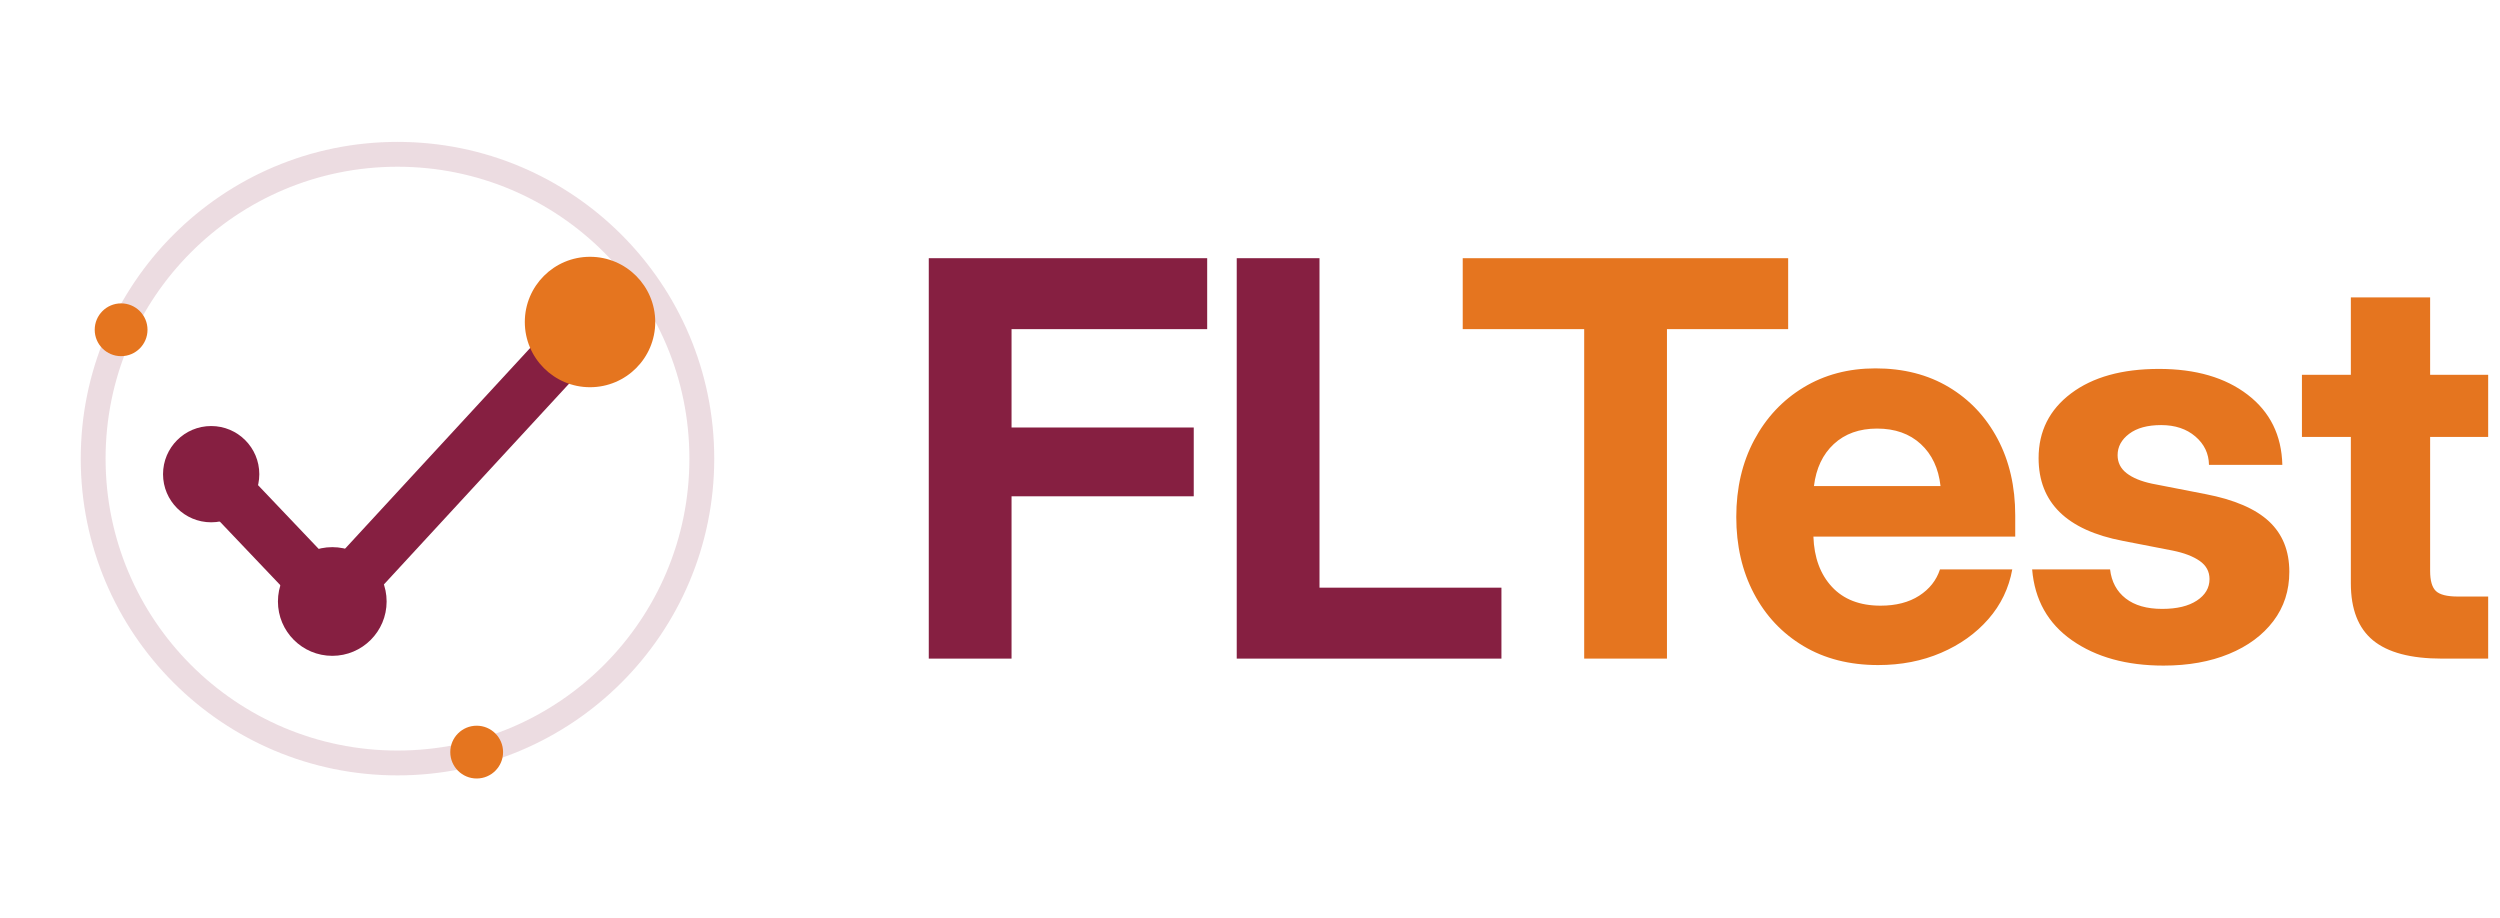
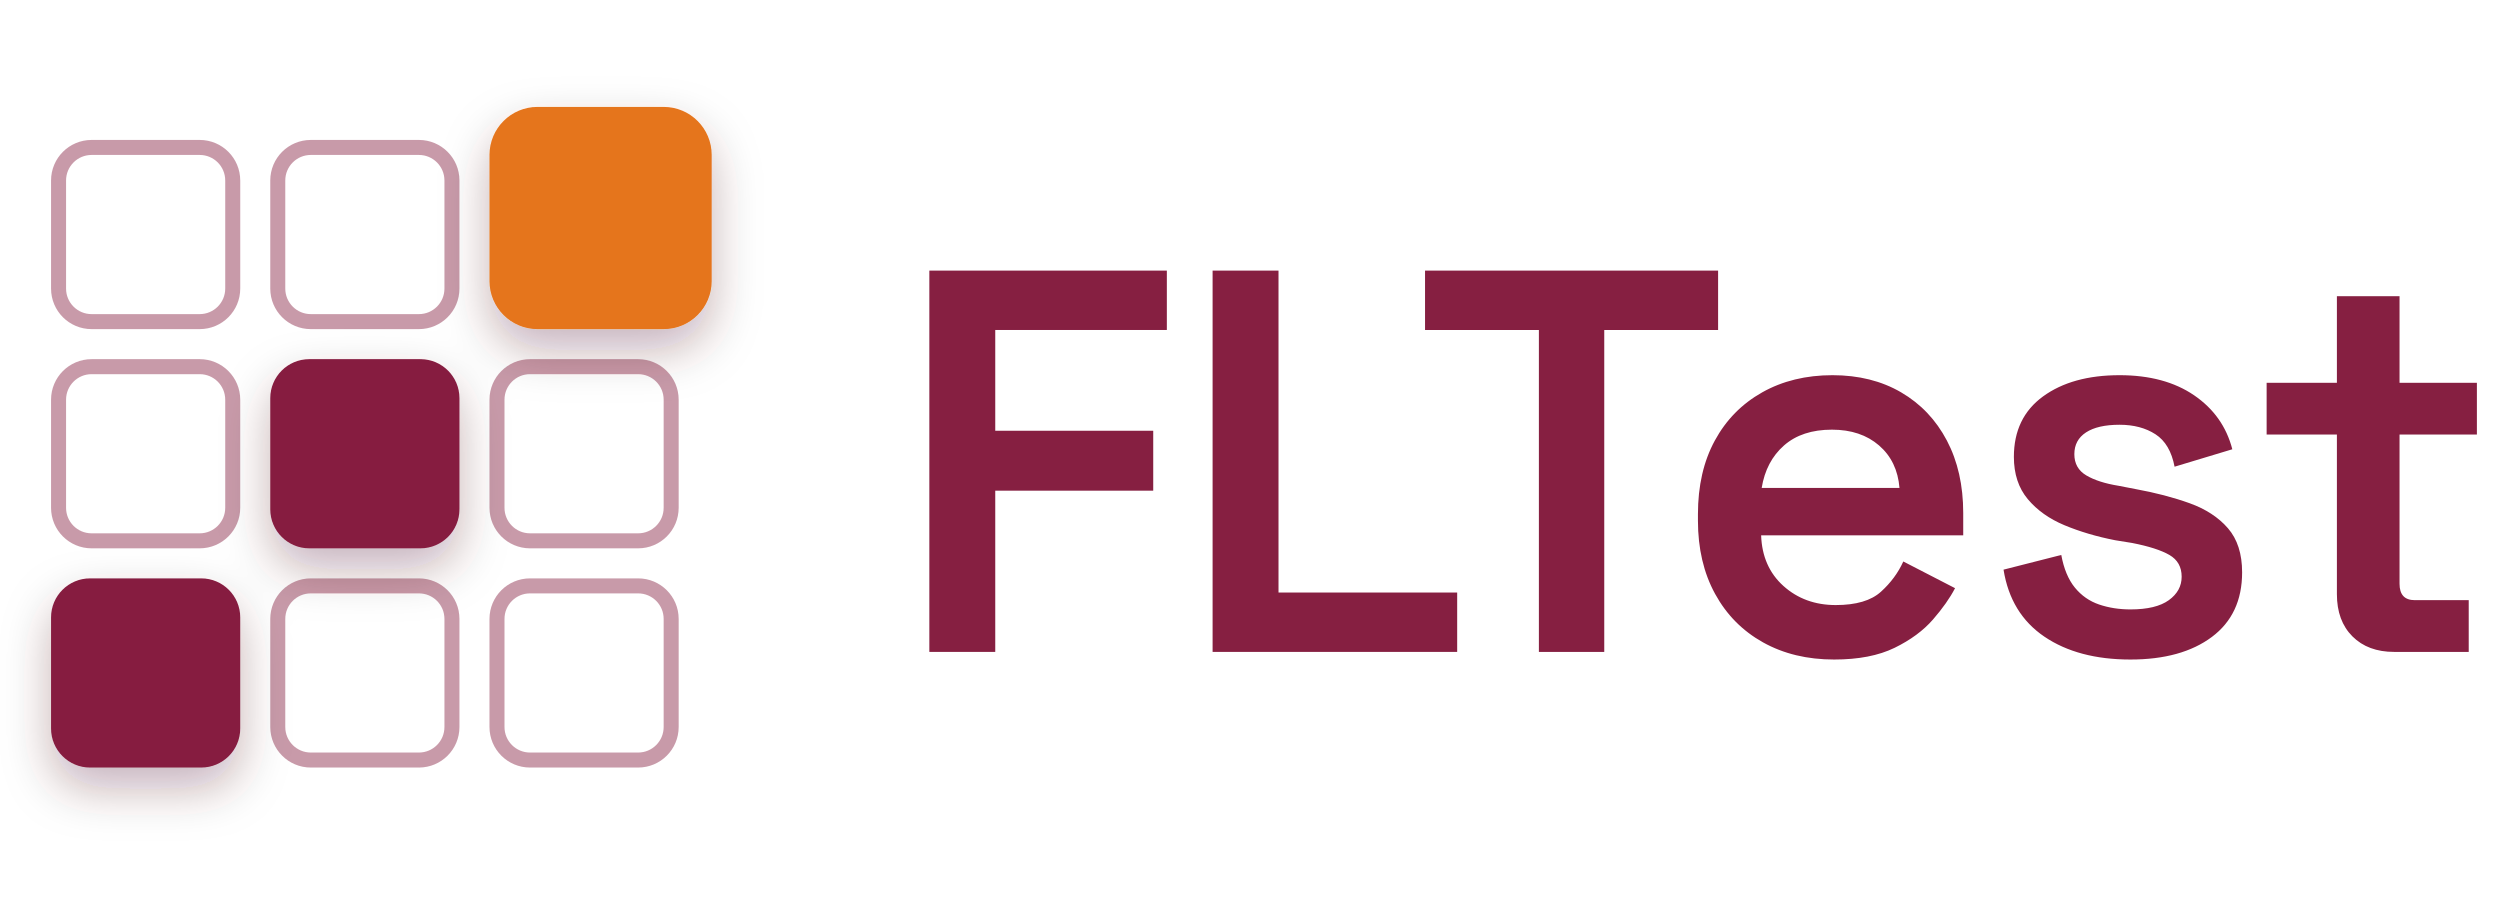
- <svg xmlns="http://www.w3.org/2000/svg" viewBox="0 0 817.628 300" width="817.628" height="300" role="img" aria-label="FLTest">
-   <g transform="translate(0,20) scale(0.507812)">
-     <circle cx="256" cy="256" r="196" fill="none" stroke="#861F41" stroke-width="16" opacity="0.16" />
-     <circle cx="78" cy="173" r="17" fill="#E5751F" />
-     <circle cx="307" cy="445" r="17" fill="#E5751F" />
-     <path d="M136 266 L214 348 L380 168" fill="none" stroke="#861F41" stroke-width="34" stroke-linecap="round" stroke-linejoin="round" />
-     <circle cx="136" cy="266" r="31" fill="#861F41" />
-     <circle cx="214" cy="348" r="35" fill="#861F41" />
-     <circle cx="380" cy="168" r="42" fill="#E5751F" />
+ <svg xmlns="http://www.w3.org/2000/svg" viewBox="0 0 813 300" width="813" height="300" role="img" aria-label="FLTest">
+   <g transform="translate(0,25) scale(0.488281)">
+     <defs>
+       <filter id="lift" x="-25%" y="-25%" width="150%" height="160%">
+         <feDropShadow dx="0" dy="14" stdDeviation="16" flood-color="#3D0A1C" flood-opacity="0.30" />
+       </filter>
+     </defs>
+     <g>
+       <rect x="39" y="47" width="116" height="116" rx="22" fill="none" stroke="#861F41" stroke-width="10" opacity="0.45" />
+       <rect x="39" y="193" width="116" height="116" rx="22" fill="none" stroke="#861F41" stroke-width="10" opacity="0.45" />
+       <rect x="185" y="47" width="116" height="116" rx="22" fill="none" stroke="#861F41" stroke-width="10" opacity="0.45" />
+       <rect x="185" y="339" width="116" height="116" rx="22" fill="none" stroke="#861F41" stroke-width="10" opacity="0.45" />
+       <rect x="331" y="193" width="116" height="116" rx="22" fill="none" stroke="#861F41" stroke-width="10" opacity="0.45" />
+       <rect x="331" y="339" width="116" height="116" rx="22" fill="none" stroke="#861F41" stroke-width="10" opacity="0.45" />
+     </g>
+     <g filter="url(#lift)">
+       <rect x="34" y="334" width="126" height="126" rx="26" fill="#861F41" />
+       <rect x="180" y="188" width="126" height="126" rx="26" fill="#861F41" />
+       <rect x="326" y="20" width="148" height="148" rx="32" fill="#E5751F" />
+     </g>
  </g>
-   <g transform="translate(294.0,215.4)">
-     <path fill="#861F41" d="M9.756 0.0V-130.957H100.811V-107.754H36.826V-75.586H96.416V-53.086H36.826V0.0Z M110.474 0.0V-130.957H137.544V-23.203H197.046V0.0Z" />
-     <path fill="#E5751F" d="M184.385 -107.754V-130.957H290.82V-107.754H251.182V0.0H224.111V-107.754Z M320.259 2.109Q306.196 2.109 295.781 -4.131Q285.366 -10.371 279.609 -21.313Q273.852 -32.256 273.852 -46.318Q273.852 -60.469 279.697 -71.455Q285.542 -82.441 295.825 -88.682Q306.108 -94.922 319.38 -94.922Q333.091 -94.922 343.33 -88.813Q353.569 -82.705 359.326 -71.851Q365.083 -60.996 365.083 -46.846V-39.902H299.077Q299.429 -29.619 305.141 -23.467Q310.854 -17.314 321.05 -17.314Q328.608 -17.314 333.662 -20.566Q338.716 -23.818 340.474 -29.18H364.116Q362.446 -19.951 356.294 -12.92Q350.141 -5.889 340.825 -1.89Q331.509 2.109 320.259 2.109ZM299.253 -56.426H340.649Q339.683 -65.127 334.189 -70.181Q328.696 -75.234 319.907 -75.234Q311.206 -75.234 305.757 -70.181Q300.308 -65.127 299.253 -56.426Z M413.594 2.285Q395.488 2.285 383.667 -5.977Q371.846 -14.238 370.615 -29.18H396.103Q396.806 -23.115 401.201 -19.688Q405.596 -16.26 413.154 -16.26Q420.361 -16.26 424.492 -18.984Q428.623 -21.709 428.623 -26.016Q428.623 -29.707 425.415 -31.948Q422.207 -34.189 416.582 -35.332L400.322 -38.496Q372.724 -43.77 372.724 -65.566Q372.724 -78.75 383.359 -86.748Q393.994 -94.746 412.099 -94.746Q430.117 -94.746 441.103 -86.309Q452.09 -77.871 452.441 -63.369H428.447Q428.359 -68.906 424.009 -72.642Q419.658 -76.377 412.803 -76.377Q406.123 -76.377 402.344 -73.521Q398.564 -70.664 398.564 -66.533Q398.564 -62.93 401.509 -60.645Q404.453 -58.359 409.814 -57.217L427.392 -53.789Q441.455 -51.064 448.091 -44.868Q454.726 -38.672 454.726 -28.389Q454.726 -19.16 449.497 -12.261Q444.267 -5.361 434.995 -1.538Q425.722 2.285 413.594 2.285Z M519.761 -92.812V-72.51H500.776V-28.652Q500.776 -23.906 502.666 -22.104Q504.555 -20.303 509.829 -20.303H519.761V0.0H504.643Q489.35 0.0 482.099 -5.977Q474.848 -11.953 474.848 -24.609V-72.51H458.852V-92.812H474.848V-118.125H500.776V-92.812Z" />
+   <g transform="translate(290.0,212.0)">
+     <path fill="#861F41" d="M12.223 0.0V-124H89.457V-104.691H33.657V-71.92H85.029V-52.434H33.657V0.0Z M104.337 0.0V-124H125.771V-19.309H183.874V0.0Z" />
+     <path fill="#861F41" d="M210.446 0.0V-104.691H173.423V-124H268.726V-104.691H231.703V0.0Z M306.457 2.48Q293.349 2.48 283.34 -3.1Q273.331 -8.68 267.751 -18.866Q262.171 -29.051 262.171 -42.691V-44.817Q262.171 -58.634 267.663 -68.731Q273.154 -78.829 283.074 -84.409Q292.994 -89.989 305.926 -89.989Q318.68 -89.989 328.246 -84.409Q337.811 -78.829 343.126 -68.731Q348.44 -58.634 348.44 -45.171V-37.909H282.72Q283.074 -27.634 289.983 -21.434Q296.891 -15.234 306.989 -15.234Q316.909 -15.234 321.691 -19.574Q326.474 -23.914 328.954 -29.406L345.783 -20.726Q343.303 -15.943 338.609 -10.54Q333.914 -5.137 326.12 -1.329Q318.326 2.48 306.457 2.48ZM282.897 -53.32H327.714Q327.006 -62 321.071 -67.137Q315.137 -72.274 305.749 -72.274Q296.006 -72.274 290.16 -67.137Q284.314 -62 282.897 -53.32Z M402.823 2.48Q385.817 2.48 374.834 -4.96Q363.851 -12.4 361.549 -26.749L380.326 -31.531Q381.566 -24.8 384.754 -20.903Q387.943 -17.006 392.637 -15.411Q397.331 -13.817 402.823 -13.817Q411.149 -13.817 415.311 -16.829Q419.474 -19.84 419.474 -24.446Q419.474 -29.229 415.489 -31.531Q411.503 -33.834 403.354 -35.429L397.863 -36.314Q388.829 -38.086 381.389 -41.186Q373.949 -44.286 369.431 -49.689Q364.914 -55.091 364.914 -63.417Q364.914 -76.171 374.391 -83.08Q383.869 -89.989 399.28 -89.989Q413.983 -89.989 423.549 -83.434Q433.114 -76.88 435.949 -65.897L417.171 -60.229Q415.754 -67.669 410.971 -70.769Q406.189 -73.869 399.28 -73.869Q392.194 -73.869 388.386 -71.389Q384.577 -68.909 384.577 -64.303Q384.577 -59.697 388.474 -57.394Q392.371 -55.091 398.926 -54.029L404.417 -52.966Q414.16 -51.194 422.043 -48.36Q429.926 -45.526 434.531 -40.211Q439.137 -34.897 439.137 -25.863Q439.137 -12.223 429.306 -4.871Q419.474 2.48 402.823 2.48Z M488.56 0.0Q480.057 0.0 475.009 -5.049Q469.96 -10.097 469.96 -18.777V-70.68H447.109V-87.509H469.96V-115.674H490.331V-87.509H515.486V-70.68H490.331V-22.143Q490.331 -16.829 495.291 -16.829H512.829V0.0Z" />
  </g>
</svg>
